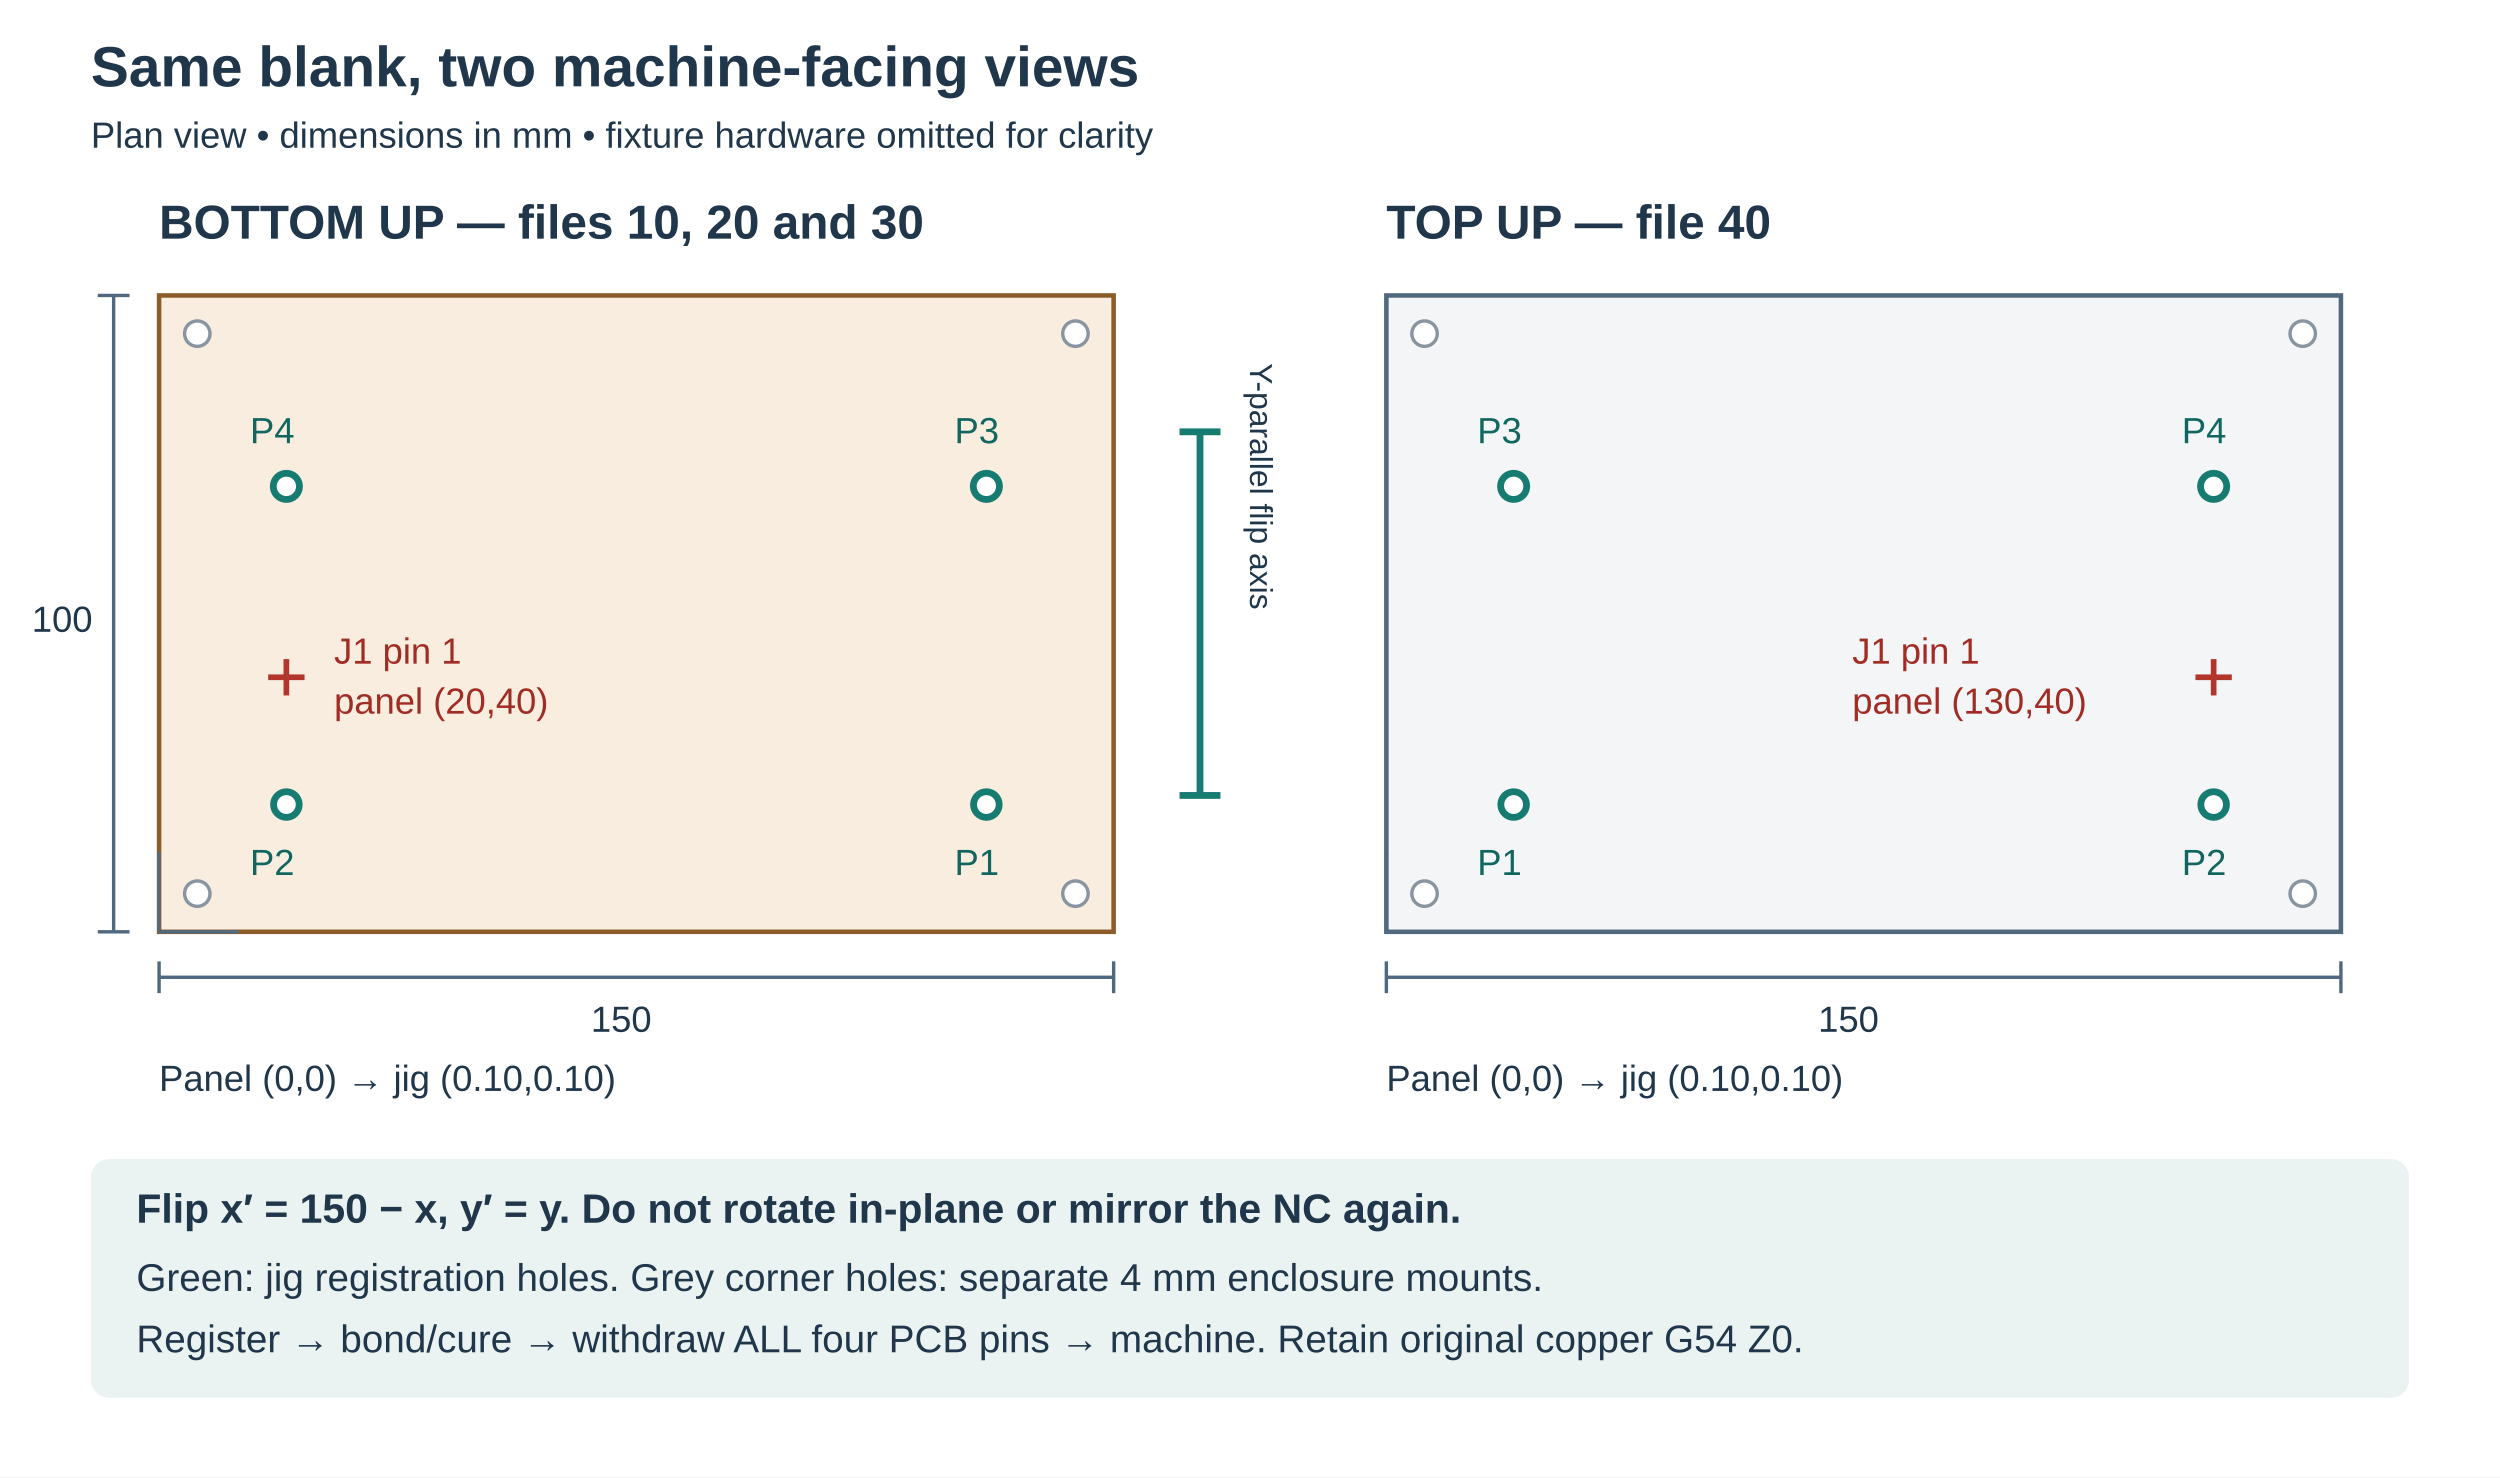
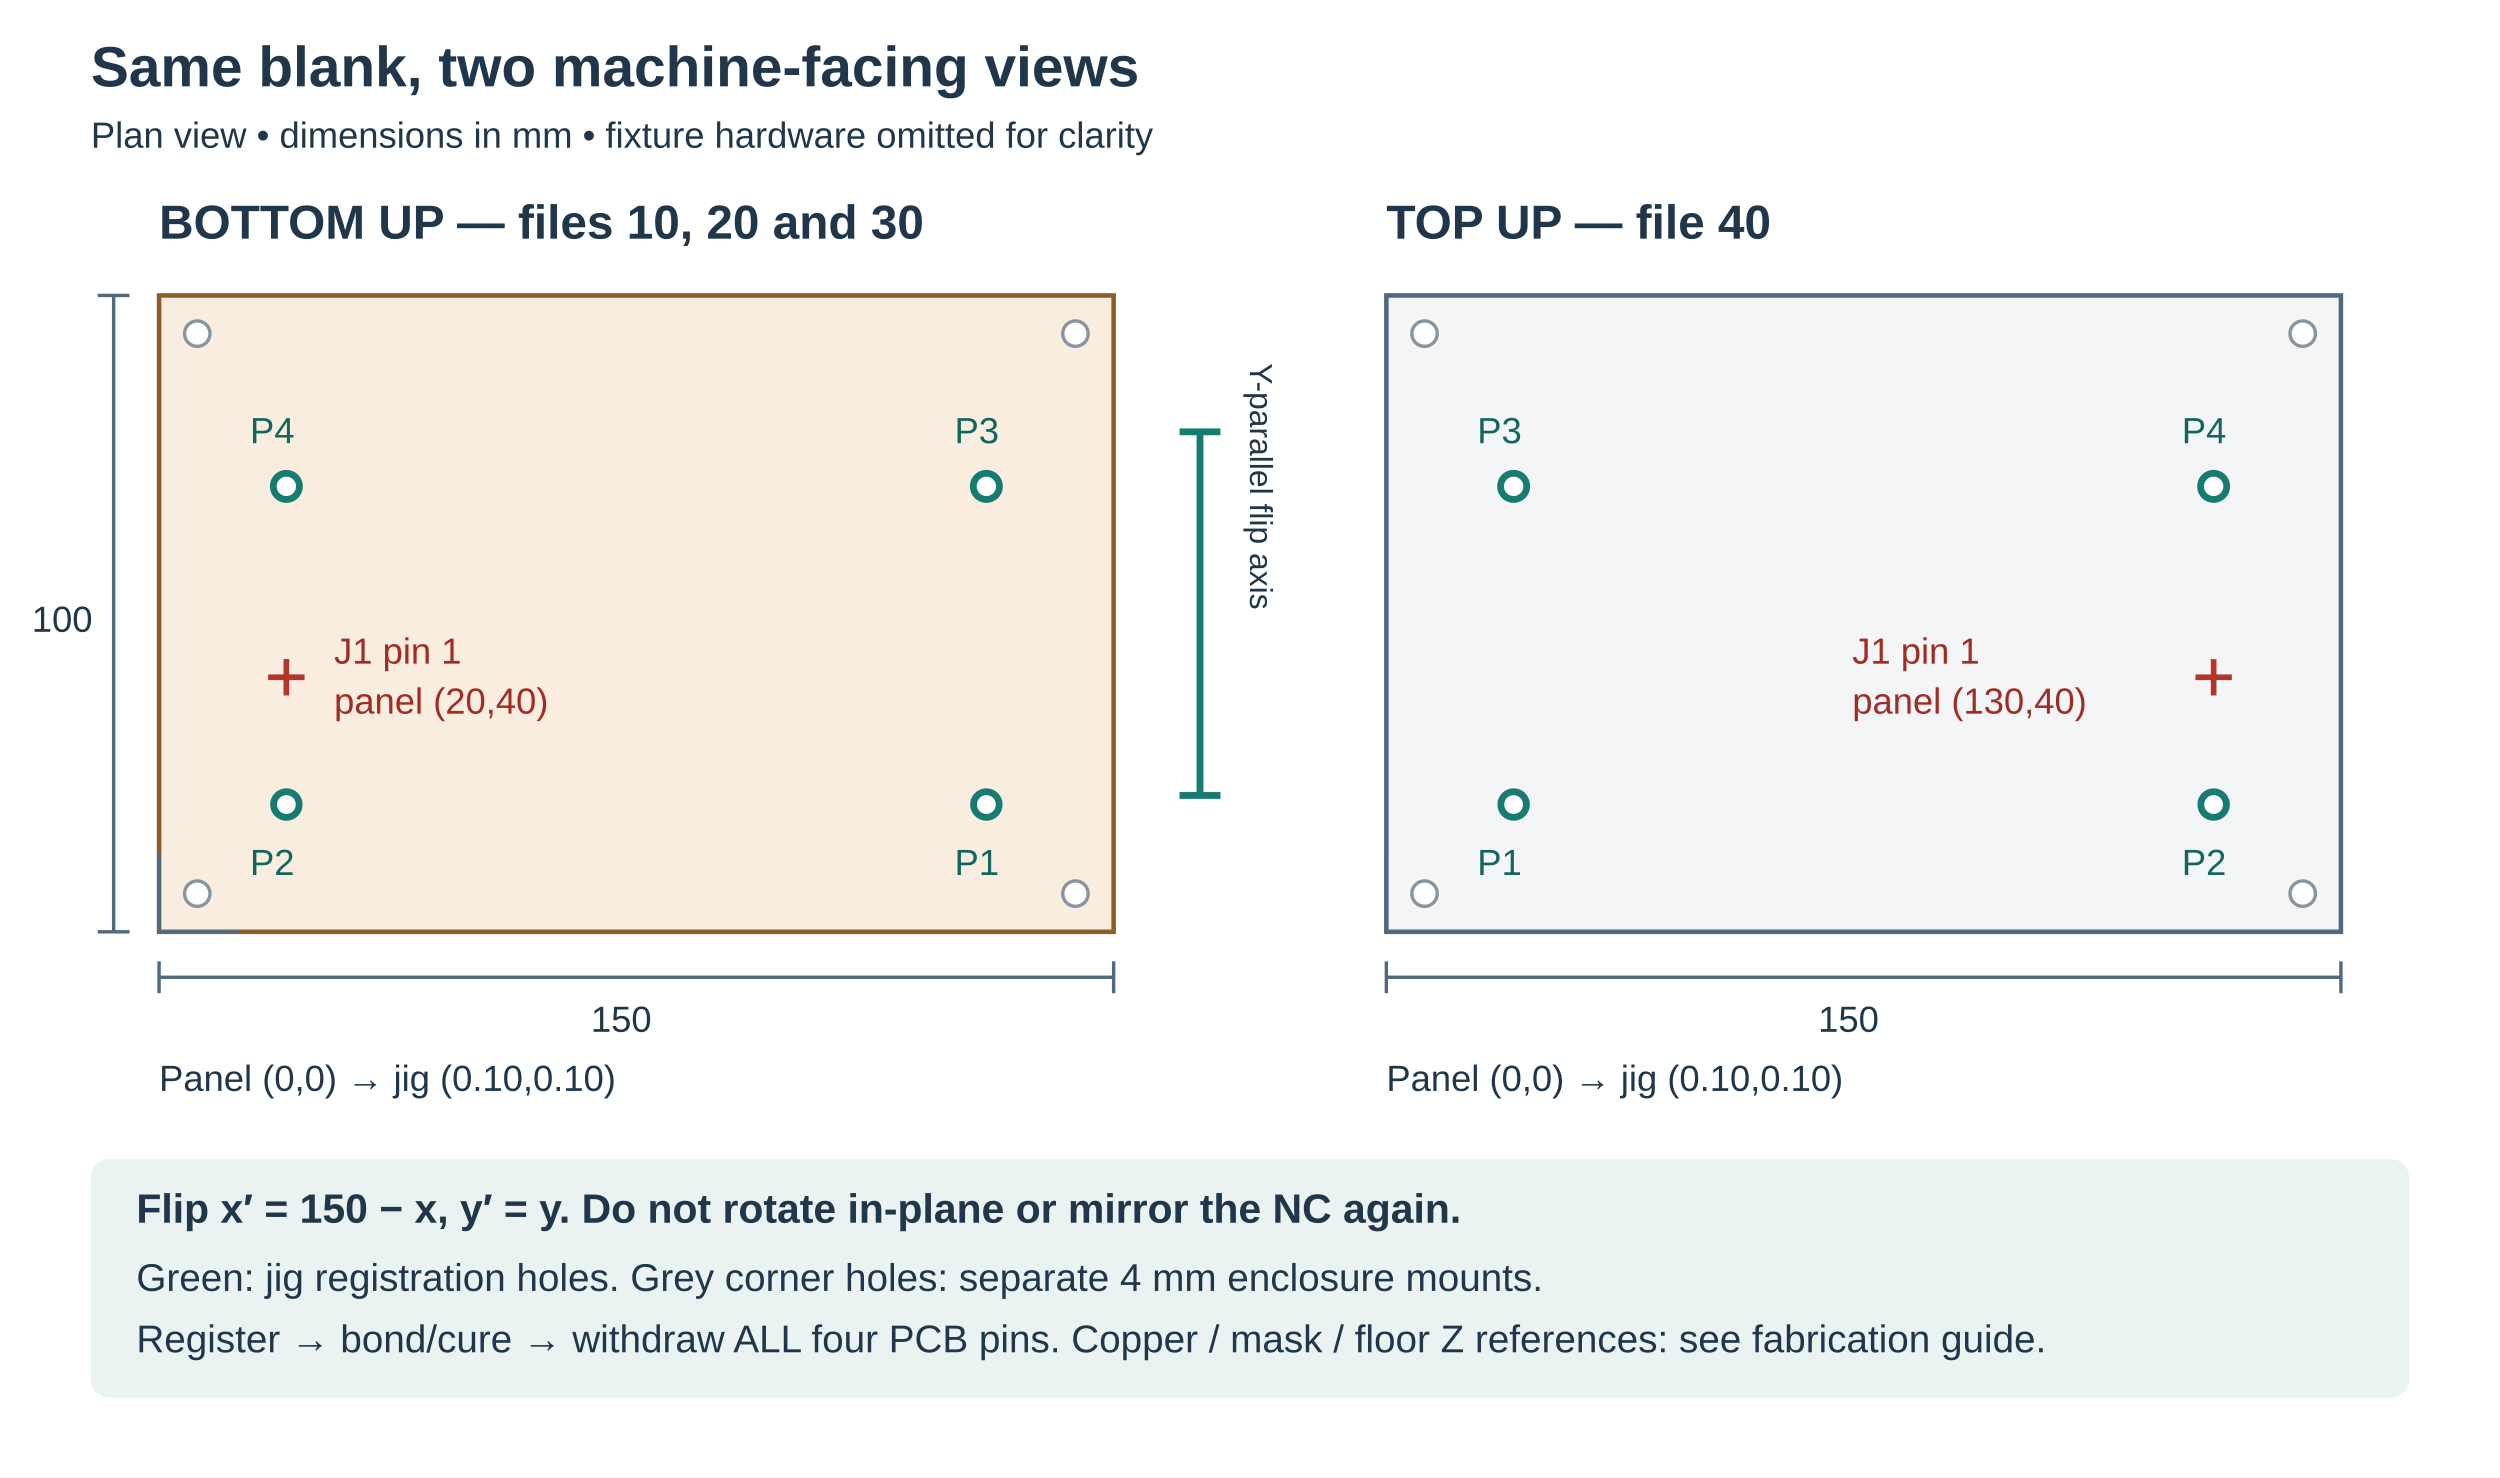
<svg xmlns="http://www.w3.org/2000/svg" width="1100" height="650" viewBox="0 0 1100 650">
  <rect width="1100" height="650" fill="#fff" />
  <g font-family="Arial, sans-serif" fill="#20364a">
    <text x="40" y="38" font-size="25" font-weight="bold">Same blank, two machine-facing views</text>
    <text x="40" y="65" font-size="16">Plan view • dimensions in mm • fixture hardware omitted for clarity</text>
    <text x="70" y="105" font-size="21" font-weight="bold">BOTTOM UP — files 10, 20 and 30</text>
    <text x="610" y="105" font-size="21" font-weight="bold">TOP UP — file 40</text>
    <rect x="70" y="130" width="420" height="280" fill="#f9ede0" stroke="#8c5c29" stroke-width="2" />
    <rect x="610" y="130" width="420" height="280" fill="#f3f5f6" stroke="#51697e" stroke-width="2" />
    <g fill="#fff" stroke="#8895a0" stroke-width="1.5">
      <circle cx="86.8" cy="393.2" r="5.6" />
      <circle cx="473.2" cy="393.2" r="5.6" />
      <circle cx="86.8" cy="146.8" r="5.6" />
      <circle cx="473.2" cy="146.8" r="5.6" />
      <circle cx="626.8" cy="393.2" r="5.6" />
      <circle cx="1013.2" cy="393.2" r="5.6" />
      <circle cx="626.8" cy="146.8" r="5.6" />
      <circle cx="1013.2" cy="146.8" r="5.6" />
    </g>
    <g fill="#fff" stroke="#167b71" stroke-width="3">
      <circle cx="126" cy="354" r="5.642" />
      <circle cx="434" cy="354" r="5.642" />
      <circle cx="126" cy="214" r="5.768" />
      <circle cx="434" cy="214" r="5.768" />
      <circle cx="666" cy="354" r="5.642" />
      <circle cx="974" cy="354" r="5.642" />
      <circle cx="666" cy="214" r="5.768" />
      <circle cx="974" cy="214" r="5.768" />
    </g>
    <g font-size="16" fill="#11675f">
      <text x="110" y="195">P4</text>
      <text x="420" y="195">P3</text>
      <text x="110" y="385">P2</text>
      <text x="420" y="385">P1</text>
      <text x="650" y="195">P3</text>
      <text x="960" y="195">P4</text>
      <text x="650" y="385">P1</text>
      <text x="960" y="385">P2</text>
    </g>
    <g stroke="#b3362c" stroke-width="2.5" fill="none">
      <path d="M118 298 H134 M126 290 V306" />
      <path d="M966 298 H982 M974 290 V306" />
    </g>
    <g font-size="16" fill="#a12c24">
      <text x="147" y="292">J1 pin 1</text>
      <text x="147" y="314">panel (20,40)</text>
      <text x="815" y="292">J1 pin 1</text>
      <text x="815" y="314">panel (130,40)</text>
    </g>
    <g stroke="#51697e" stroke-width="1.5" fill="none">
      <path d="M70 430 H490 M70 423 V437 M490 423 V437" />
      <path d="M610 430 H1030 M610 423 V437 M1030 423 V437" />
      <path d="M50 130 V410 M43 130 H57 M43 410 H57" />
      <path d="M70 410 H105 M70 410 V375 M610 410 H645 M610 410 V375" />
    </g>
    <g font-size="16">
      <text x="260" y="454">150</text>
      <text x="800" y="454">150</text>
      <text x="14" y="278">100</text>
      <text x="70" y="480">Panel (0,0) → jig (0.10,0.10)</text>
      <text x="610" y="480">Panel (0,0) → jig (0.10,0.10)</text>
    </g>
    <g stroke="#167b71" stroke-width="3" fill="none">
      <path d="M528 190 V350 M519 190 H537 M519 350 H537" />
    </g>
    <text x="550" y="214" text-anchor="middle" font-size="14" transform="rotate(90 550 214)">Y-parallel flip axis</text>
    <rect x="40" y="510" width="1020" height="105" rx="8" fill="#eaf3f2" />
    <text x="60" y="538" font-size="18" font-weight="bold">Flip x′ = 150 − x, y′ = y. Do not rotate in-plane or mirror the NC again.</text>
    <text x="60" y="568" font-size="17">Green: jig registration holes. Grey corner holes: separate 4 mm enclosure mounts.</text>
-     <text x="60" y="595" font-size="17">Register → bond/cure → withdraw ALL four PCB pins → machine. Retain original copper G54 Z0.</text>
+     <text x="60" y="595" font-size="17">Register → bond/cure → withdraw ALL four PCB pins. Copper / mask / floor Z references: see fabrication guide.</text>
  </g>
</svg>
